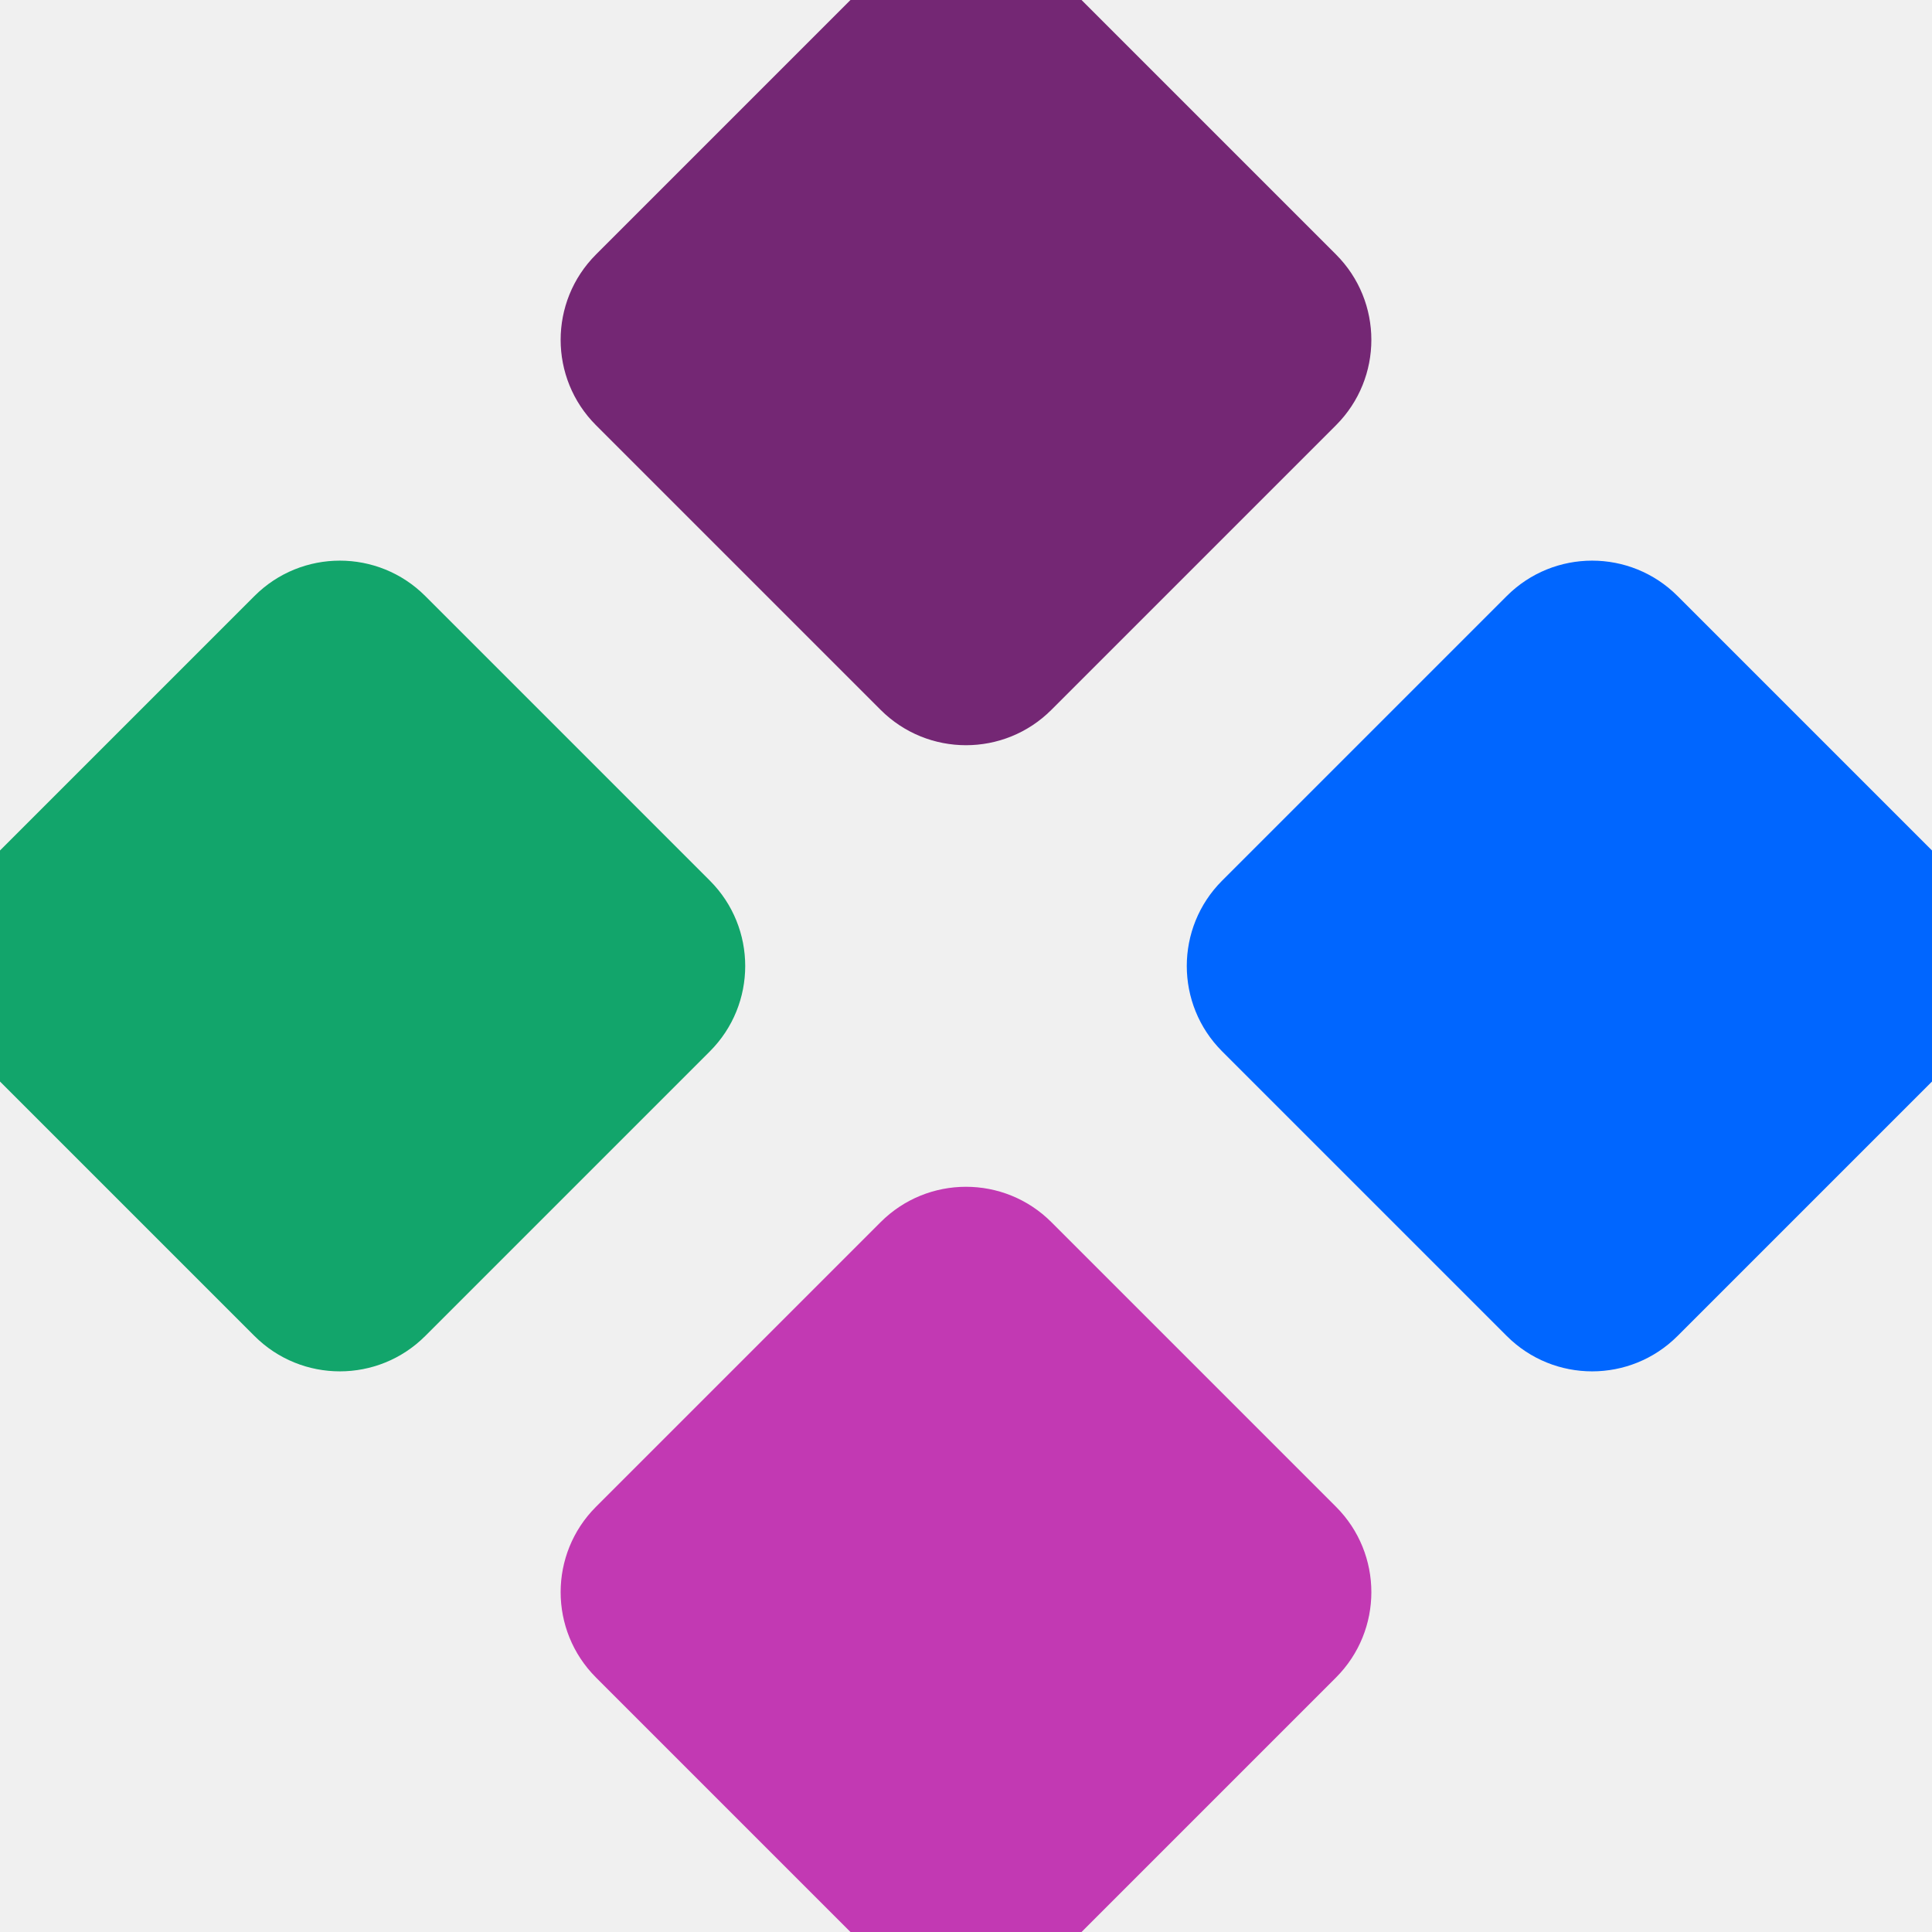
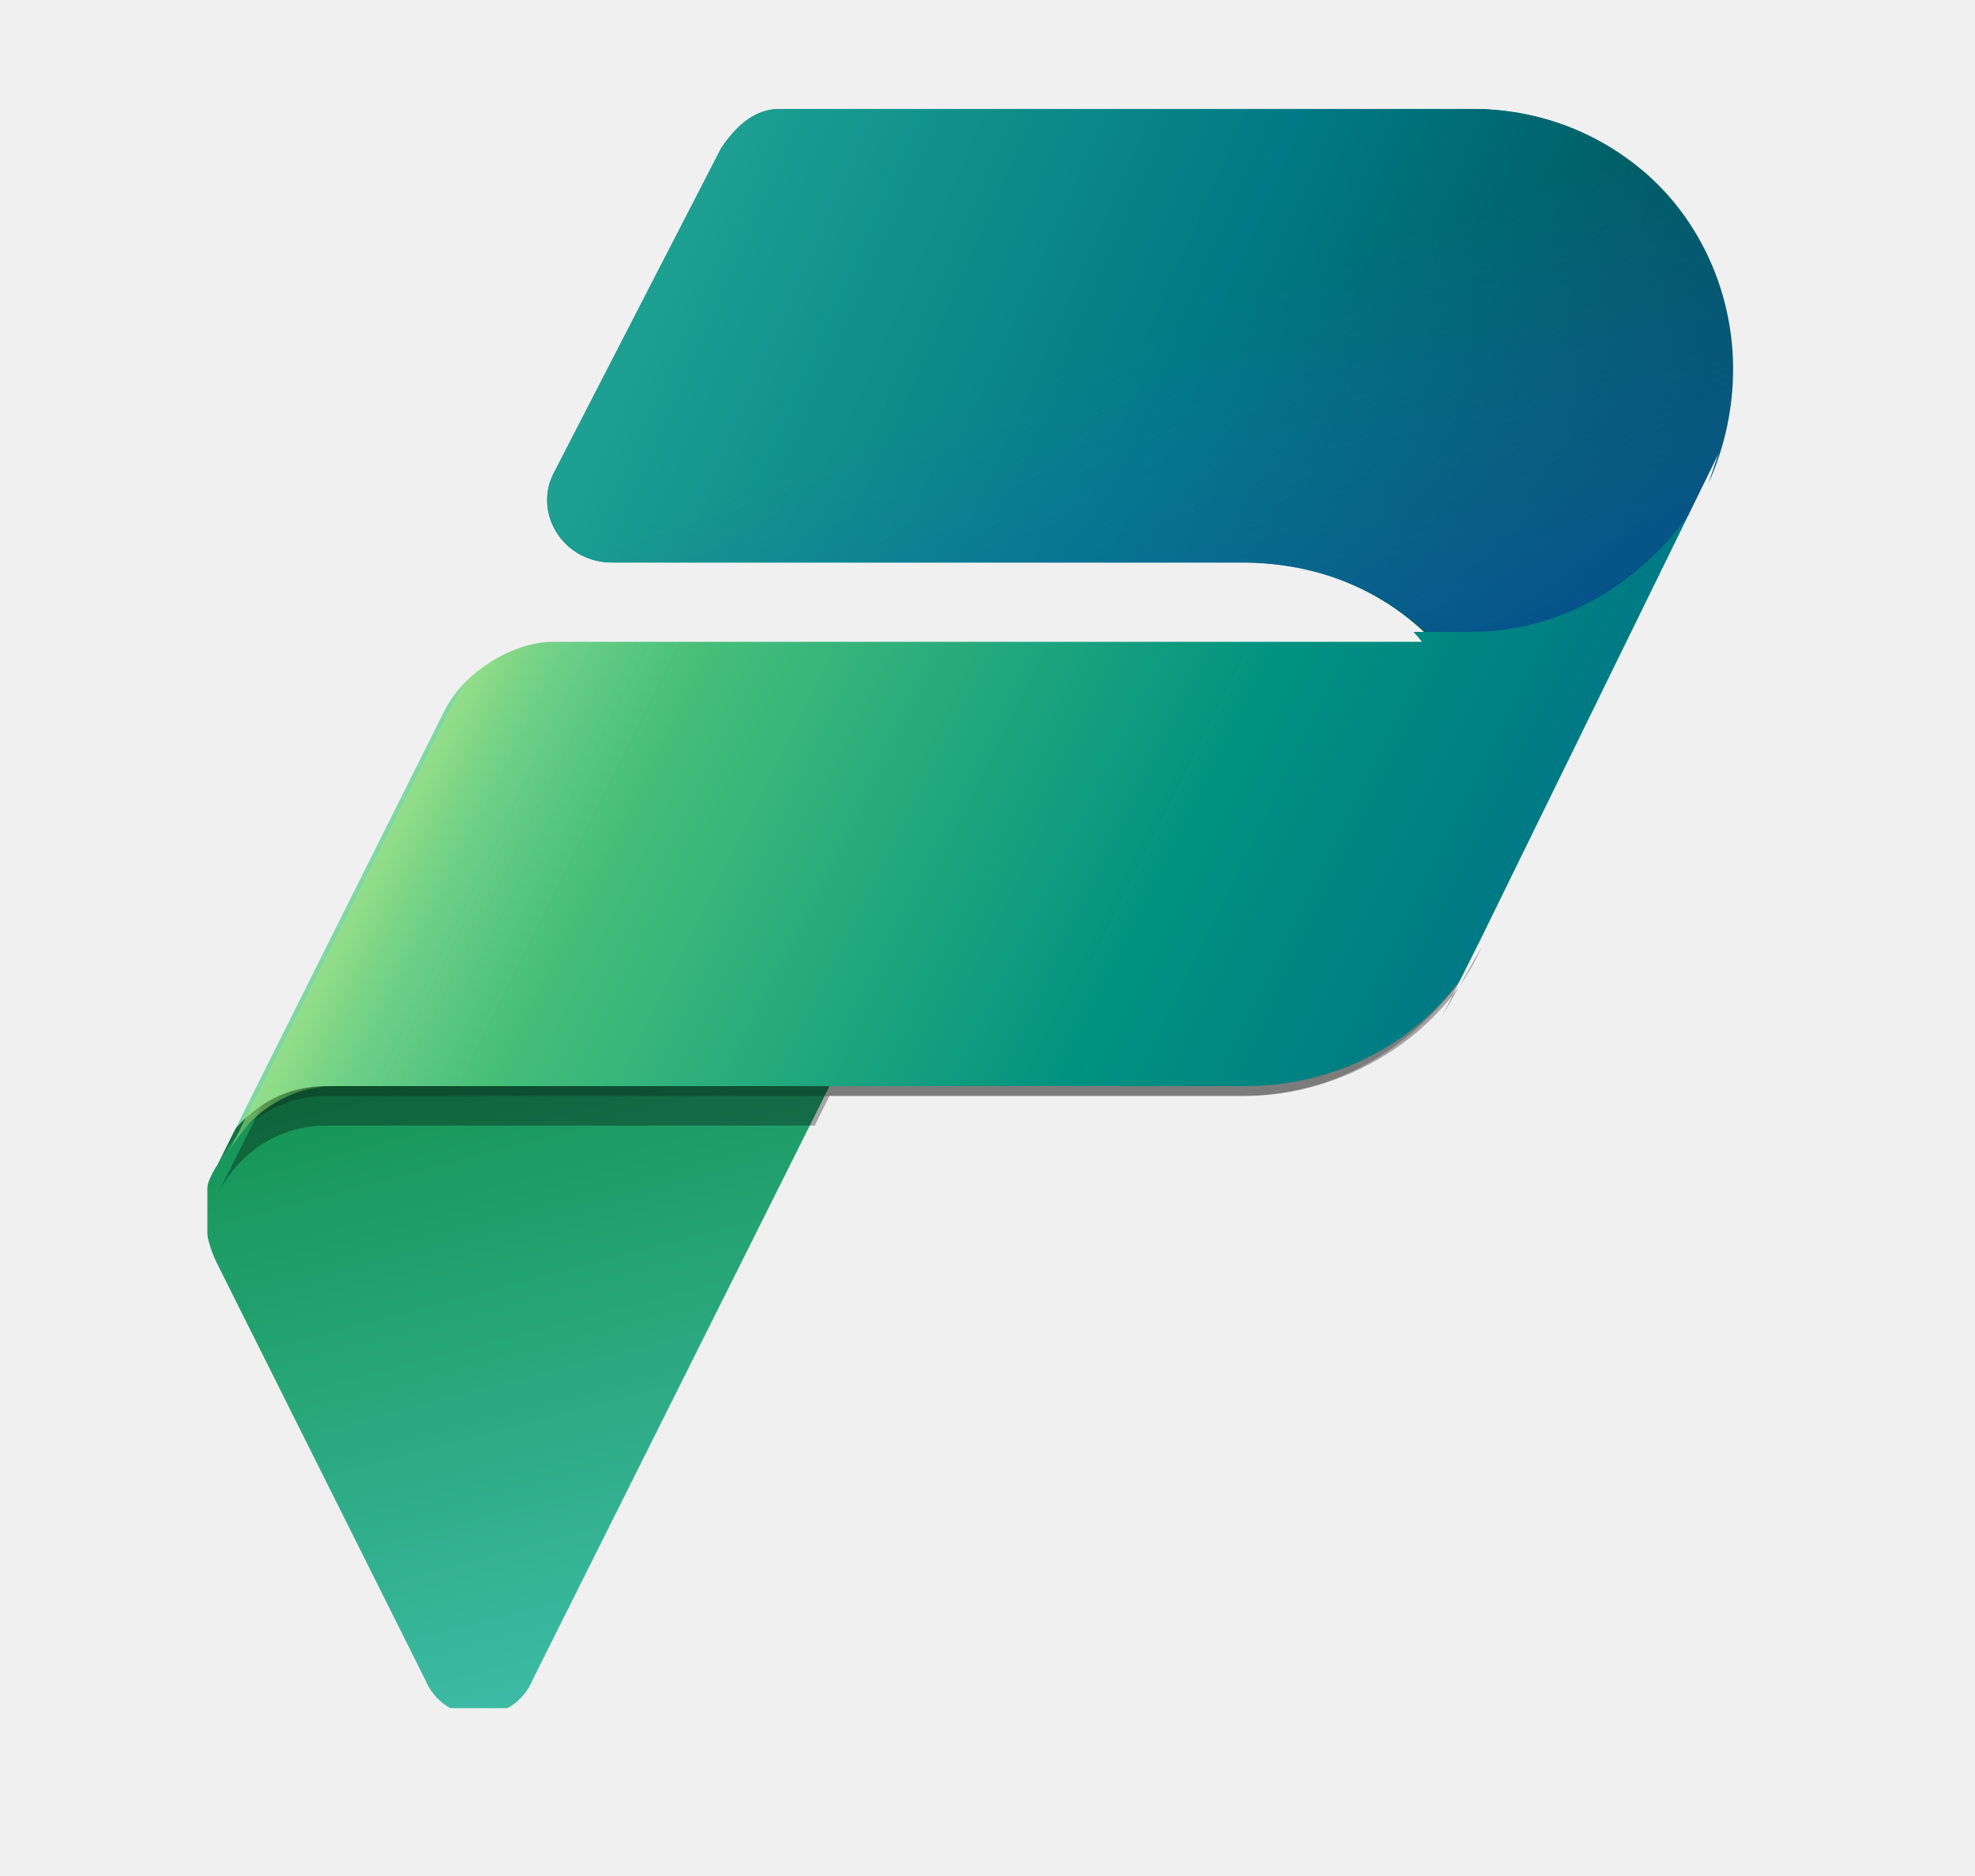
- <svg xmlns="http://www.w3.org/2000/svg" viewBox="0 0 24 24">
-   <g transform="rotate(45 12 12)">
-     <rect x="2.5" y="2.5" width="8" height="8" rx="1.5" fill="#742774" />
-     <rect x="13.5" y="2.5" width="8" height="8" rx="1.5" fill="#0066FF" />
-     <rect x="2.5" y="13.5" width="8" height="8" rx="1.5" fill="#12A56B" />
-     <rect x="13.5" y="13.5" width="8" height="8" rx="1.5" fill="#C239B3" />
+ <svg xmlns="http://www.w3.org/2000/svg" version="1.1" id="Layer_1" x="0px" y="0px" viewBox="0 0 20 19" style="enable-background:new 0 0 20 19;" xml:space="preserve">
+   <style type="text/css">
+ 	.st0{fill:#FFFFFF;filter:url(#Adobe_OpacityMaskFilter);}
+ 	.st1{mask:url(#mask0_524_15785_00000157278166757378377780000015220603436856830396_);}
+ 	.st2{fill:url(#SVGID_1_);}
+ 	.st3{fill:url(#SVGID_00000158714616684661661410000014526746546123167642_);}
+ 	.st4{fill:url(#SVGID_00000002371003867478512760000011024119486672247176_);}
+ 	.st5{fill-opacity:0.24;}
+ 	.st6{fill-opacity:0.32;}
+ 	.st7{fill:url(#SVGID_00000121269142472131142040000018144151241904442553_);}
+ 	.st8{opacity:0.7;fill:url(#SVGID_00000035489417531337516490000014809947321285521286_);enable-background:new    ;}
+ </style>
+   <defs>
+     <filter id="Adobe_OpacityMaskFilter" filterUnits="userSpaceOnUse" x="2.1" y="1.1" width="15.5" height="16.2">
+       <feColorMatrix type="matrix" values="1 0 0 0 0  0 1 0 0 0  0 0 1 0 0  0 0 0 1 0" />
+     </filter>
+   </defs>
+   <mask maskUnits="userSpaceOnUse" x="2.1" y="1.1" width="15.5" height="16.2" id="mask0_524_15785_00000157278166757378377780000015220603436856830396_">
+     <path class="st0" d="M7.9,1.1h7c2,0,3.2,2,2.4,3.8l0.1-0.3L15,9.5c0,0,0,0,0,0l-0.4,0.8L15,9.6c-0.4,0.9-1.4,1.5-2.4,1.5H8.4l-3,6   c-0.2,0.5-0.9,0.5-1.1,0l-2.1-4.2c-0.2-0.4-0.2-0.8,0-1.1l2.3-4.6c0.2-0.4,0.7-0.7,1.1-0.7h8.8C14,6,13.3,5.7,12.6,5.7H6.2   c-0.5,0-0.8-0.5-0.6-0.9l1.7-3.3C7.5,1.2,7.7,1.1,7.9,1.1z" />
+   </mask>
+   <g class="st1">
+     <linearGradient id="SVGID_1_" gradientUnits="userSpaceOnUse" x1="4.935" y1="9.464" x2="6.706" y2="2.735" gradientTransform="matrix(1 0 0 -1 0 20)">
+       <stop offset="0" style="stop-color:#159455" />
+       <stop offset="1" style="stop-color:#3FBDA9" />
+     </linearGradient>
+     <path class="st2" d="M3.3,11h5.1l-3,6c-0.2,0.5-0.9,0.5-1.1,0l-2.1-4.2C1.8,12,2.4,11,3.3,11z" />
+     <linearGradient id="SVGID_00000177482085251300230860000003997474521748523938_" gradientUnits="userSpaceOnUse" x1="5.939" y1="18.339" x2="16.213" y2="13.772" gradientTransform="matrix(1 0 0 -1 0 20)">
+       <stop offset="0" style="stop-color:#23A794" />
+       <stop offset="0.568" style="stop-color:#007A84" />
+       <stop offset="1" style="stop-color:#005158" />
+     </linearGradient>
+     <path style="fill:url(#SVGID_00000177482085251300230860000003997474521748523938_);" d="M7.9,1.1h7c2,0,3.3,2.1,2.4,3.8L15,9.5   c0,0,0,0,0,0l-0.4,0.8L15,9.5c0.8-1.8-0.4-3.8-2.4-3.8H6.2c-0.5,0-0.8-0.5-0.6-0.9l1.7-3.3C7.5,1.2,7.7,1.1,7.9,1.1z" />
+     <linearGradient id="SVGID_00000091715884692297204420000011908570014893718677_" gradientUnits="userSpaceOnUse" x1="13.173" y1="11.62" x2="11.313" y2="16.49" gradientTransform="matrix(1 0 0 -1 0 20)">
+       <stop offset="0" style="stop-color:#004A8B" />
+       <stop offset="0.406" style="stop-color:#105DA8;stop-opacity:0.5" />
+       <stop offset="1" style="stop-color:#2170C6;stop-opacity:0" />
+     </linearGradient>
+     <path style="fill:url(#SVGID_00000091715884692297204420000011908570014893718677_);" d="M7.9,1.1h7c2,0,3.3,2.1,2.4,3.8L15,9.5   c0,0,0,0,0,0L14.8,10L15,9.5c0.9-1.8-0.4-3.8-2.4-3.8H6.2c-0.5,0-0.8-0.5-0.6-0.9l1.7-3.3C7.5,1.2,7.7,1.1,7.9,1.1z" />
+     <g>
+       <path class="st5" d="M12.6,11.1H3.3c-0.5,0-0.9,0.3-1.1,0.7l2.3-4.6c0.2-0.4,0.7-0.7,1.1-0.7h9.3c1,0,1.9-0.6,2.4-1.5l0.2-0.3    L15,9.6C14.5,10.5,13.6,11.1,12.6,11.1z" />
+     </g>
+     <g>
+       <path class="st6" d="M12.6,11.4H3.3c-0.5,0-0.9,0.3-1.1,0.7l2.3-4.6C4.7,7,5.2,6.8,5.6,6.8h9.3c1,0,1.9-0.6,2.4-1.5L17.4,5L15,9.9    C14.5,10.8,13.6,11.4,12.6,11.4z" />
+     </g>
+     <linearGradient id="SVGID_00000029746480936040750840000000429303484663293837_" gradientUnits="userSpaceOnUse" x1="5.136" y1="14.139" x2="14.433" y2="9.534" gradientTransform="matrix(1 0 0 -1 0 20)">
+       <stop offset="0" style="stop-color:#7FD9A2" />
+       <stop offset="0.196" style="stop-color:#47BF79" />
+       <stop offset="0.714" style="stop-color:#009280" />
+       <stop offset="1" style="stop-color:#007A84" />
+     </linearGradient>
+     <path style="fill:url(#SVGID_00000029746480936040750840000000429303484663293837_);" d="M12.6,11H3.3c-0.5,0-0.9,0.3-1.1,0.7   l2.3-4.6c0.2-0.4,0.7-0.7,1.1-0.7h9.3c1,0,1.9-0.6,2.4-1.5l0.2-0.3L15,9.6C14.5,10.5,13.6,11,12.6,11z" />
+     <linearGradient id="SVGID_00000021809929754008343390000012737265104294235267_" gradientUnits="userSpaceOnUse" x1="5.068" y1="13.976" x2="7.193" y2="12.913" gradientTransform="matrix(1 0 0 -1 0 20)">
+       <stop offset="0" style="stop-color:#A8E47C;stop-opacity:0.86" />
+       <stop offset="0.367" style="stop-color:#87D152;stop-opacity:0.2" />
+       <stop offset="1" style="stop-color:#58BE5A;stop-opacity:0" />
+     </linearGradient>
+     <path style="opacity:0.7;fill:url(#SVGID_00000021809929754008343390000012737265104294235267_);enable-background:new    ;" d="   M12.6,11H3.4c-0.5,0-0.9,0.3-1.1,0.7l2.3-4.6c0.2-0.4,0.7-0.7,1.1-0.7H15c1,0,1.9-0.5,2.3-1.4L15,9.6C14.5,10.5,13.6,11,12.6,11z" />
  </g>
</svg>
